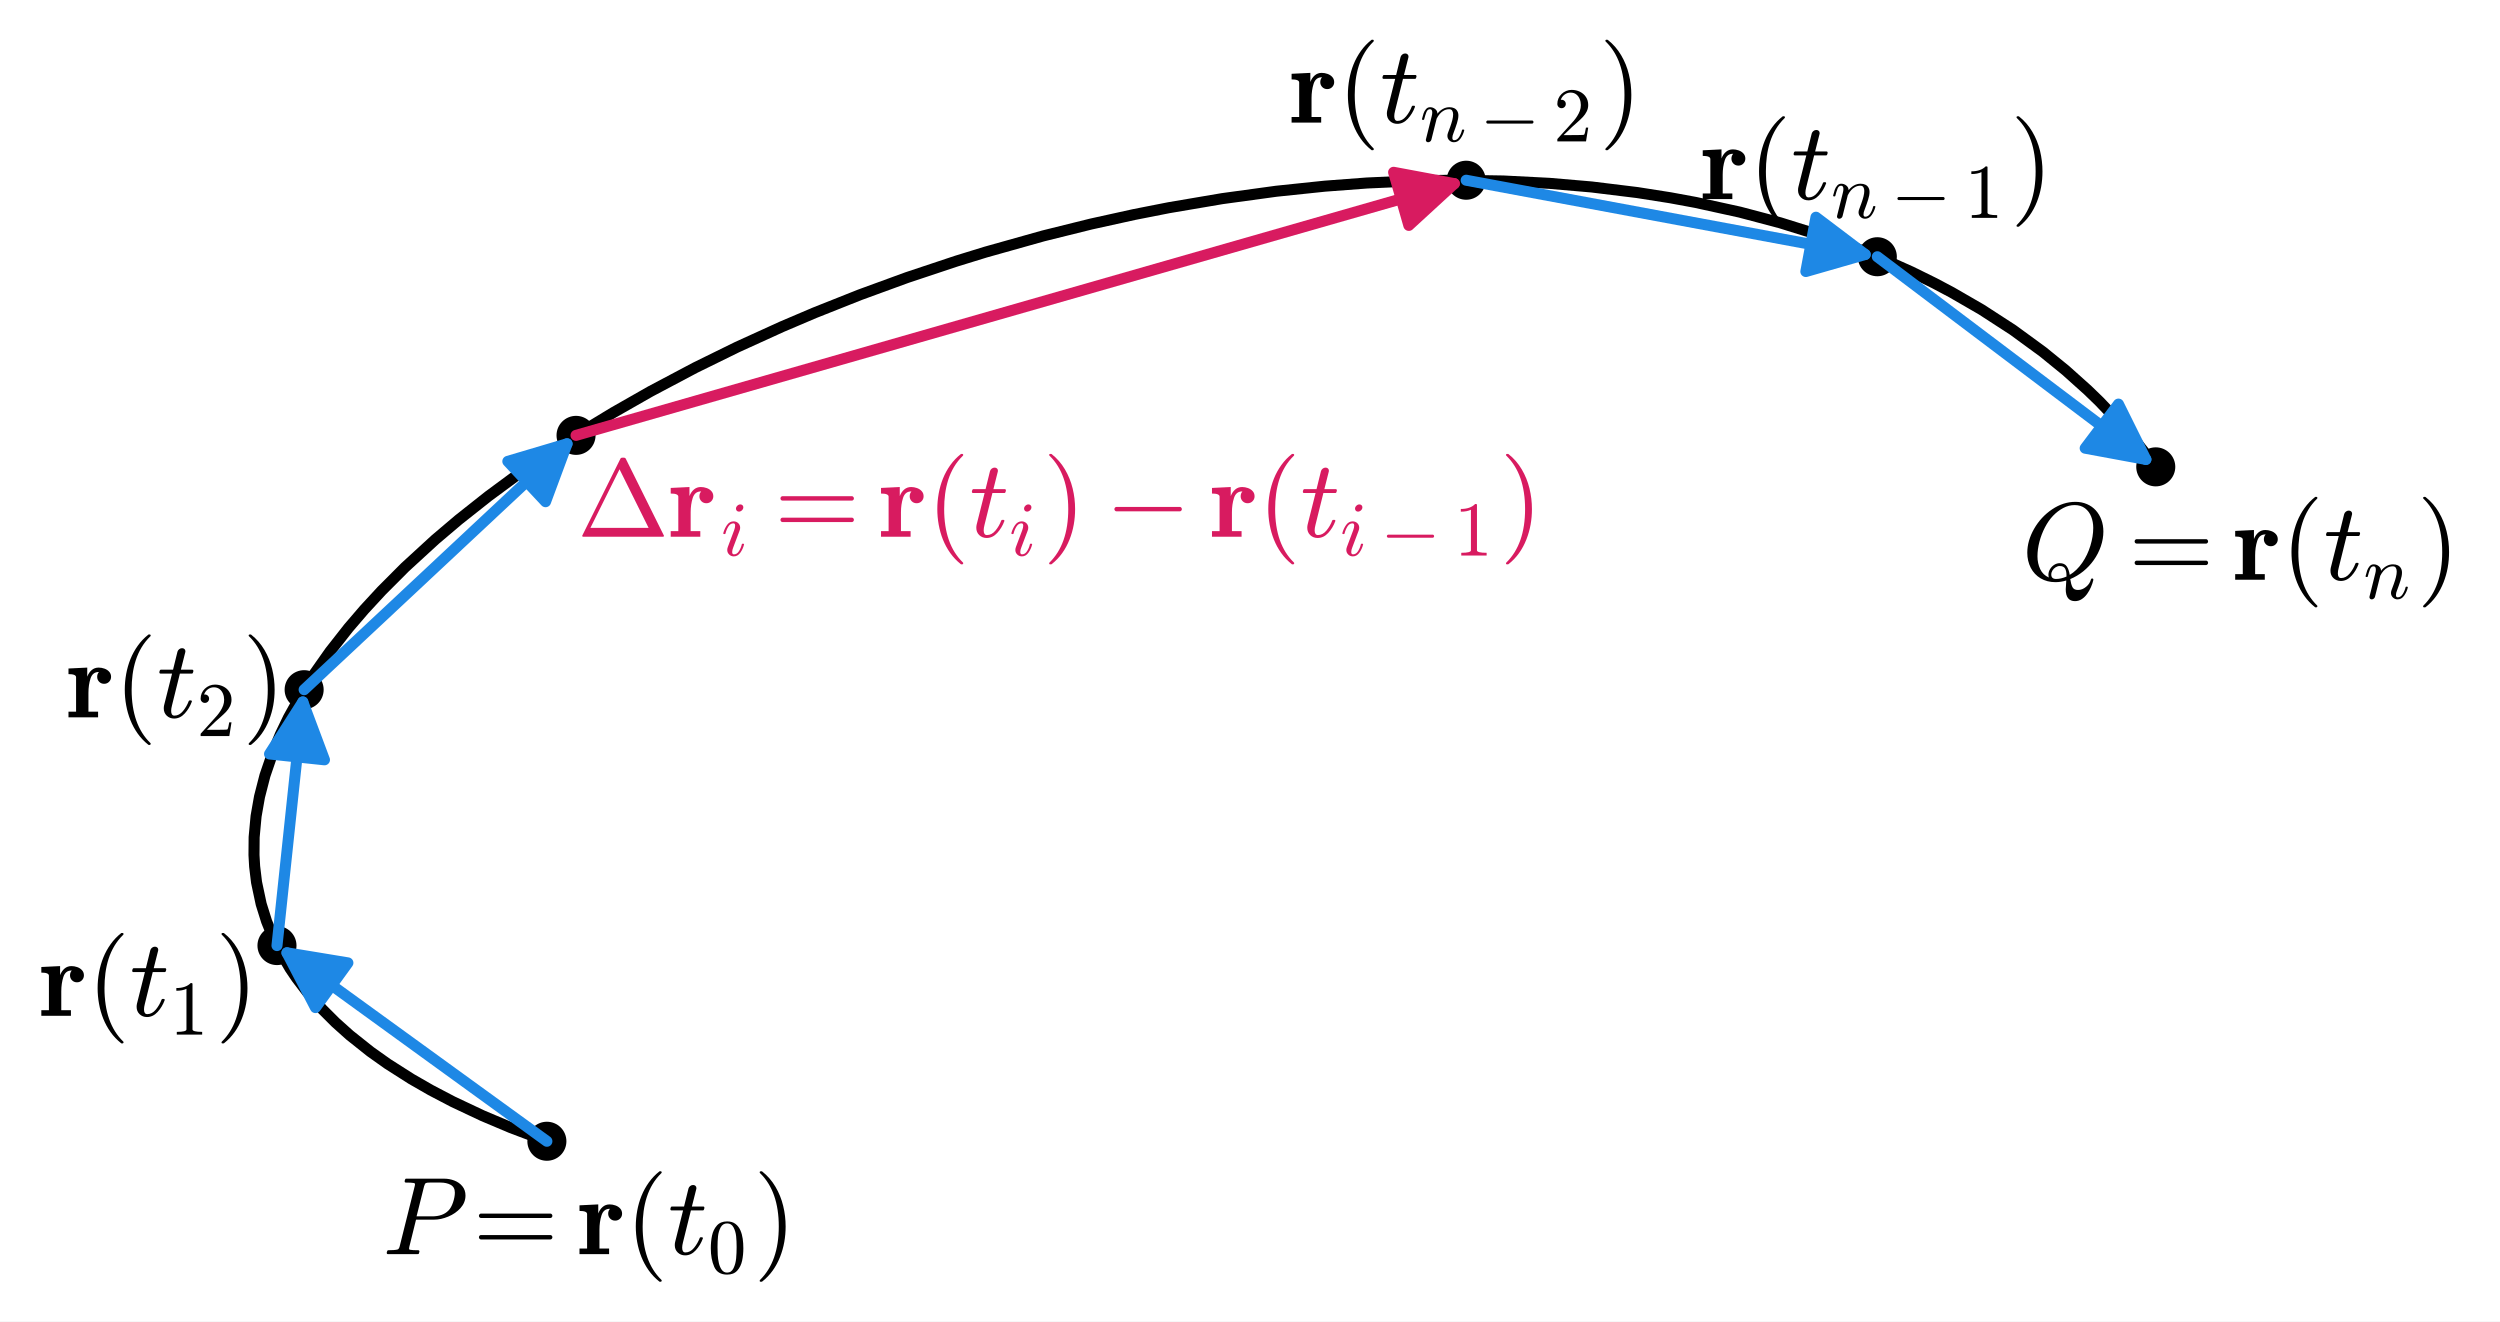
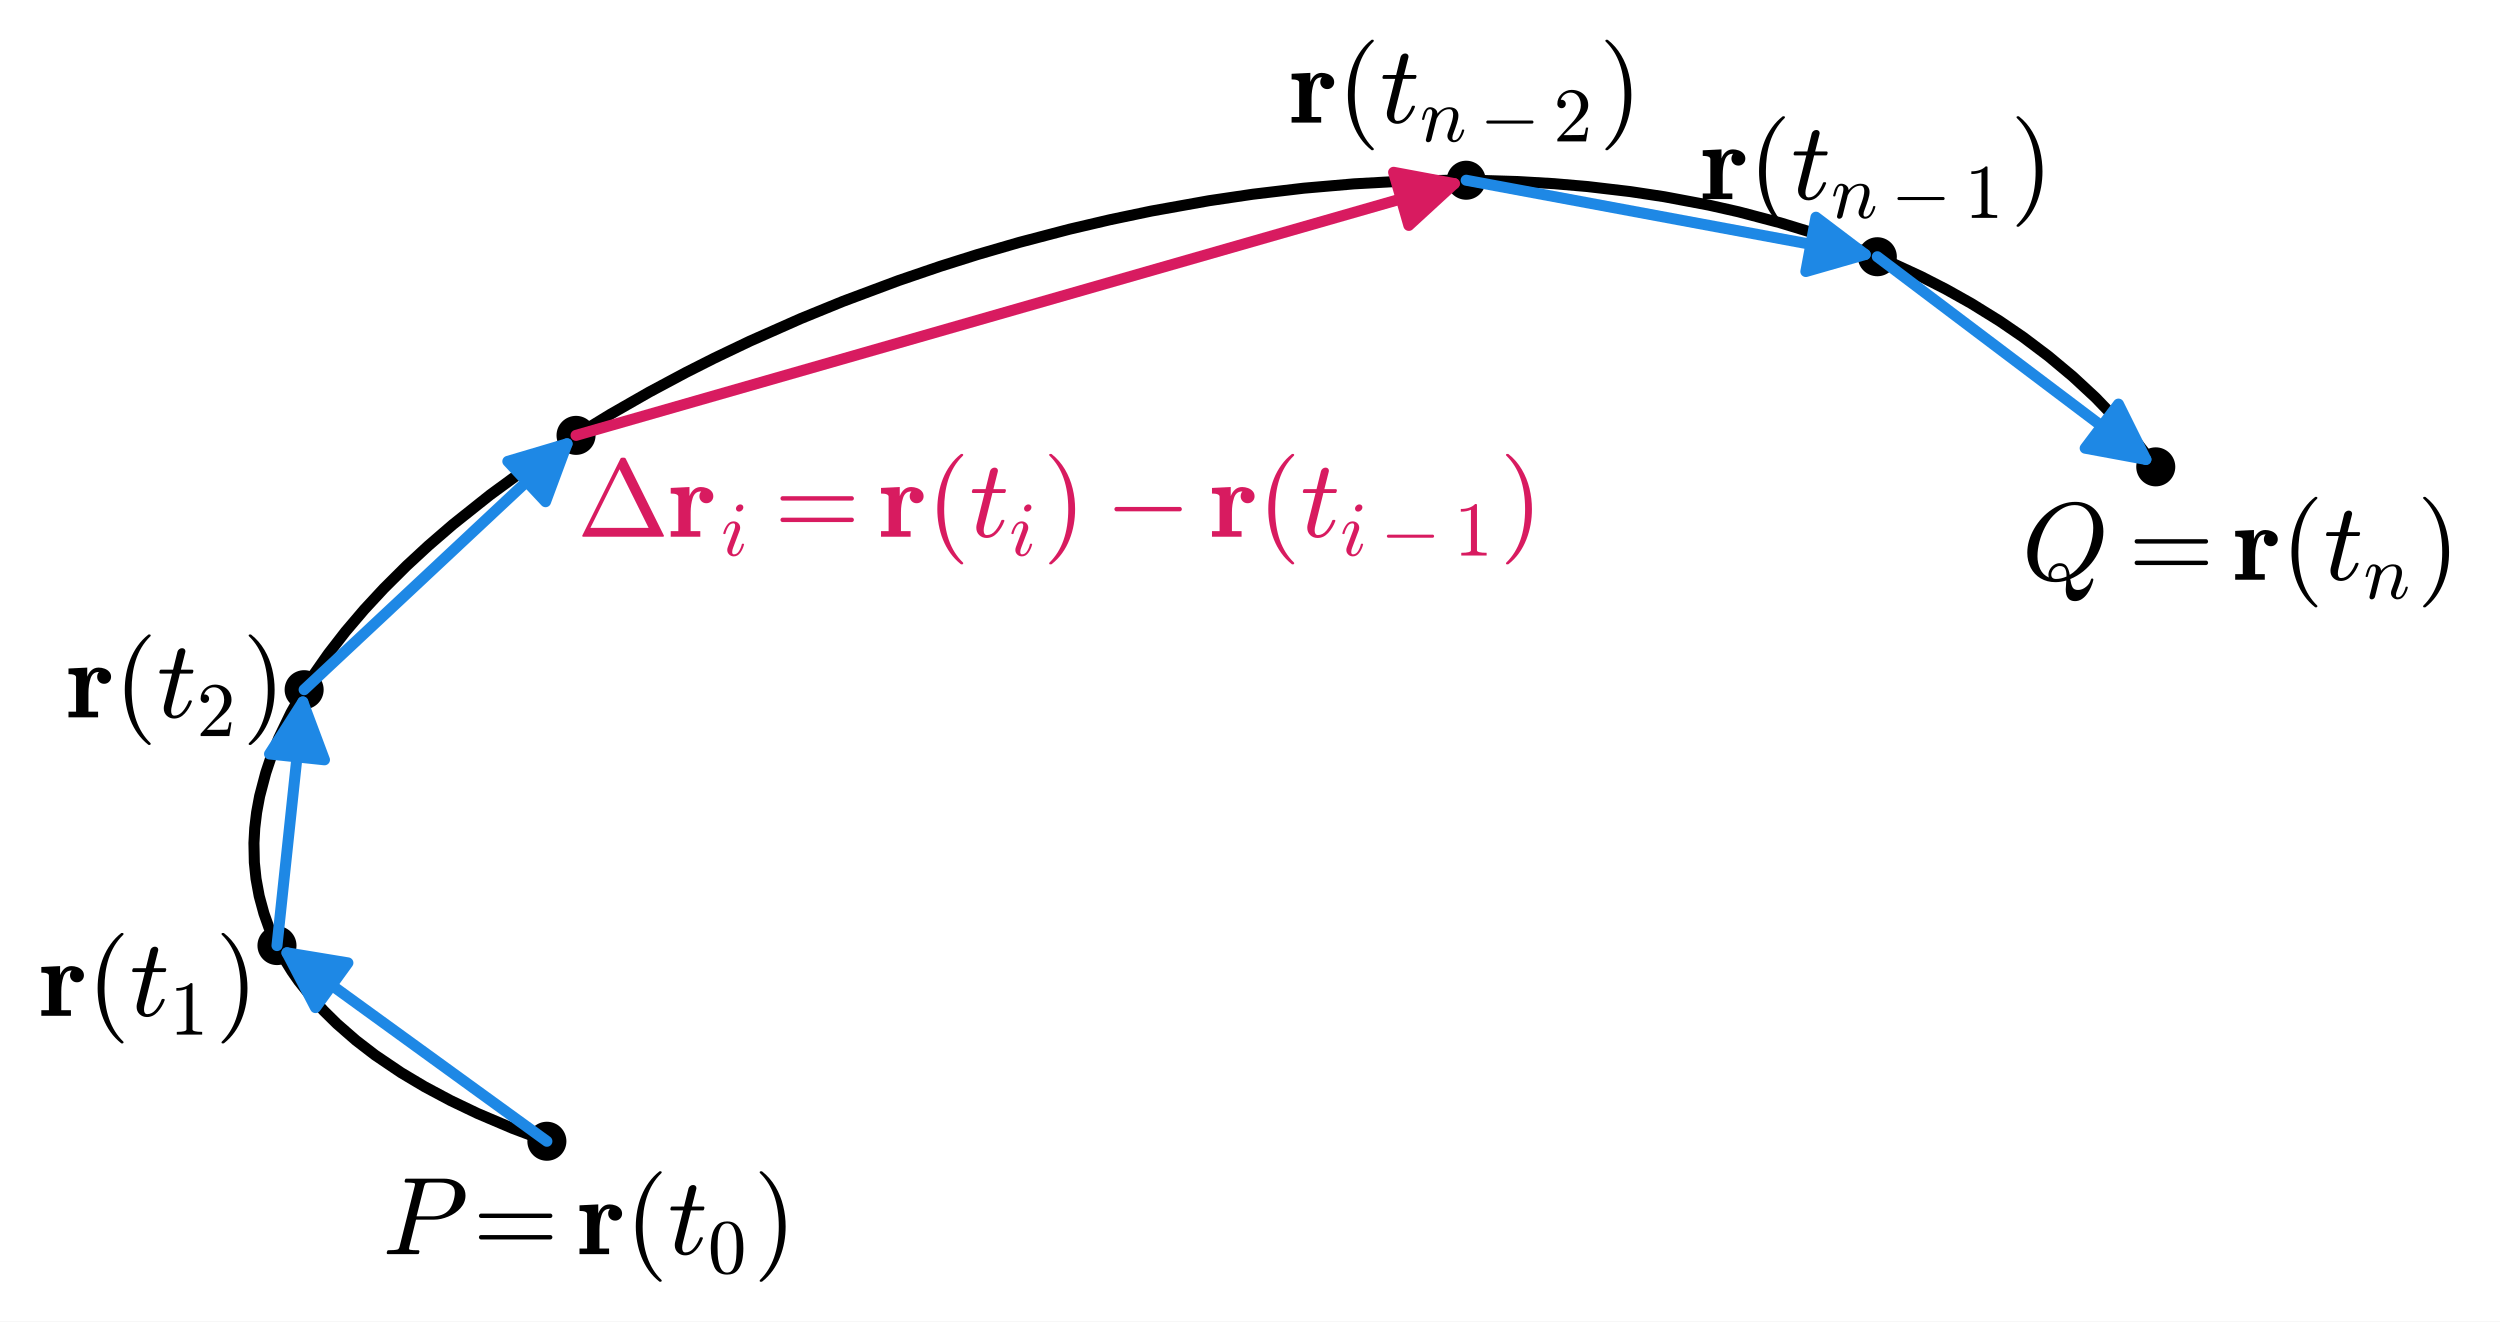
<svg xmlns="http://www.w3.org/2000/svg" xmlns:xlink="http://www.w3.org/1999/xlink" width="452.721pt" height="239.307pt" viewBox="0 0 452.721 239.307" version="1.1">
  <defs>
    <style type="text/css">*{stroke-linejoin: round; stroke-linecap: butt}</style>
  </defs>
  <g id="figure_1">
    <g id="patch_1">
      <path d="M 0 239.307  L 452.721 239.307  L 452.721 0  L 0 0  z " style="fill: #ffffff" />
    </g>
    <g id="axes_1">
      <g id="patch_2">
        <path d="M 19.424 226.205  L 413.397 226.205  L 413.397 13.102  L 19.424 13.102  z " style="fill: #ffffff" />
      </g>
      <g id="PathCollection_1">
-         <path d="M 99.035 210.204  C 99.972 210.204 100.872 209.832 101.535 209.169  C 102.198 208.506 102.57 207.606 102.57 206.669  C 102.57 205.731 102.198 204.832 101.535 204.169  C 100.872 203.506 99.972 203.133 99.035 203.133  C 98.097 203.133 97.198 203.506 96.535 204.169  C 95.872 204.832 95.499 205.731 95.499 206.669  C 95.499 207.606 95.872 208.506 96.535 209.169  C 97.198 209.832 98.097 210.204 99.035 210.204  z " clip-path="url(#pbe264dbe7c)" />
+         <path d="M 99.035 210.204  C 99.972 210.204 100.872 209.832 101.535 209.169  C 102.198 208.506 102.57 207.606 102.57 206.669  C 102.57 205.731 102.198 204.832 101.535 204.169  C 100.872 203.506 99.972 203.133 99.035 203.133  C 98.097 203.133 97.198 203.506 96.535 204.169  C 95.872 204.832 95.499 205.731 95.499 206.669  C 95.499 207.606 95.872 208.506 96.535 209.169  C 97.198 209.832 98.097 210.204 99.035 210.204  z " clip-path="url(#p22ecda1f57)" />
      </g>
      <g id="PathCollection_2">
-         <path d="M 50.158 174.767  C 51.095 174.767 51.995 174.395 52.658 173.732  C 53.321 173.069 53.693 172.169 53.693 171.232  C 53.693 170.294 53.321 169.395 52.658 168.732  C 51.995 168.069 51.095 167.696 50.158 167.696  C 49.22 167.696 48.321 168.069 47.658 168.732  C 46.995 169.395 46.622 170.294 46.622 171.232  C 46.622 172.169 46.995 173.069 47.658 173.732  C 48.321 174.395 49.22 174.767 50.158 174.767  z " clip-path="url(#pbe264dbe7c)" />
+         <path d="M 50.158 174.767  C 51.095 174.767 51.995 174.395 52.658 173.732  C 53.321 173.069 53.693 172.169 53.693 171.232  C 53.693 170.294 53.321 169.395 52.658 168.732  C 51.995 168.069 51.095 167.696 50.158 167.696  C 49.22 167.696 48.321 168.069 47.658 168.732  C 46.995 169.395 46.622 170.294 46.622 171.232  C 46.622 172.169 46.995 173.069 47.658 173.732  C 48.321 174.395 49.22 174.767 50.158 174.767  z " clip-path="url(#p22ecda1f57)" />
      </g>
      <g id="PathCollection_3">
-         <path d="M 55.075 128.431  C 56.013 128.431 56.912 128.059 57.575 127.396  C 58.238 126.733 58.611 125.833 58.611 124.896  C 58.611 123.958 58.238 123.059 57.575 122.396  C 56.912 121.733 56.013 121.36 55.075 121.36  C 54.138 121.36 53.238 121.733 52.575 122.396  C 51.912 123.059 51.54 123.958 51.54 124.896  C 51.54 125.833 51.912 126.733 52.575 127.396  C 53.238 128.059 54.138 128.431 55.075 128.431  z " clip-path="url(#pbe264dbe7c)" />
+         <path d="M 55.075 128.431  C 56.013 128.431 56.912 128.059 57.575 127.396  C 58.238 126.733 58.611 125.833 58.611 124.896  C 58.611 123.958 58.238 123.059 57.575 122.396  C 56.912 121.733 56.013 121.36 55.075 121.36  C 54.138 121.36 53.238 121.733 52.575 122.396  C 51.912 123.059 51.54 123.958 51.54 124.896  C 51.54 125.833 51.912 126.733 52.575 127.396  C 53.238 128.059 54.138 128.431 55.075 128.431  z " clip-path="url(#p22ecda1f57)" />
      </g>
      <g id="PathCollection_4">
-         <path d="M 104.315 82.376  C 105.253 82.376 106.152 82.004 106.815 81.341  C 107.478 80.678 107.851 79.778 107.851 78.841  C 107.851 77.903 107.478 77.004 106.815 76.341  C 106.152 75.678 105.253 75.305 104.315 75.305  C 103.378 75.305 102.478 75.678 101.815 76.341  C 101.152 77.004 100.78 77.903 100.78 78.841  C 100.78 79.778 101.152 80.678 101.815 81.341  C 102.478 82.004 103.378 82.376 104.315 82.376  z " clip-path="url(#pbe264dbe7c)" />
+         <path d="M 104.315 82.376  C 105.253 82.376 106.152 82.004 106.815 81.341  C 107.478 80.678 107.851 79.778 107.851 78.841  C 107.851 77.903 107.478 77.004 106.815 76.341  C 106.152 75.678 105.253 75.305 104.315 75.305  C 103.378 75.305 102.478 75.678 101.815 76.341  C 101.152 77.004 100.78 77.903 100.78 78.841  C 100.78 79.778 101.152 80.678 101.815 81.341  C 102.478 82.004 103.378 82.376 104.315 82.376  z " clip-path="url(#p22ecda1f57)" />
      </g>
      <g id="PathCollection_5">
-         <path d="M 265.507 36.174  C 266.445 36.174 267.344 35.802 268.007 35.139  C 268.67 34.476 269.043 33.576 269.043 32.639  C 269.043 31.701 268.67 30.802 268.007 30.139  C 267.344 29.476 266.445 29.103 265.507 29.103  C 264.57 29.103 263.67 29.476 263.007 30.139  C 262.344 30.802 261.972 31.701 261.972 32.639  C 261.972 33.576 262.344 34.476 263.007 35.139  C 263.67 35.802 264.57 36.174 265.507 36.174  z " clip-path="url(#pbe264dbe7c)" />
+         <path d="M 265.507 36.174  C 266.445 36.174 267.344 35.802 268.007 35.139  C 268.67 34.476 269.043 33.576 269.043 32.639  C 269.043 31.701 268.67 30.802 268.007 30.139  C 267.344 29.476 266.445 29.103 265.507 29.103  C 264.57 29.103 263.67 29.476 263.007 30.139  C 262.344 30.802 261.972 31.701 261.972 32.639  C 261.972 33.576 262.344 34.476 263.007 35.139  C 263.67 35.802 264.57 36.174 265.507 36.174  z " clip-path="url(#p22ecda1f57)" />
      </g>
      <g id="PathCollection_6">
-         <path d="M 339.963 50.028  C 340.9 50.028 341.8 49.655 342.463 48.992  C 343.126 48.329 343.498 47.43 343.498 46.492  C 343.498 45.555 343.126 44.655 342.463 43.992  C 341.8 43.329 340.9 42.957 339.963 42.957  C 339.025 42.957 338.126 43.329 337.463 43.992  C 336.8 44.655 336.427 45.555 336.427 46.492  C 336.427 47.43 336.8 48.329 337.463 48.992  C 338.126 49.655 339.025 50.028 339.963 50.028  z " clip-path="url(#pbe264dbe7c)" />
+         <path d="M 339.963 50.028  C 340.9 50.028 341.8 49.655 342.463 48.992  C 343.126 48.329 343.498 47.43 343.498 46.492  C 343.498 45.555 343.126 44.655 342.463 43.992  C 341.8 43.329 340.9 42.957 339.963 42.957  C 339.025 42.957 338.126 43.329 337.463 43.992  C 336.8 44.655 336.427 45.555 336.427 46.492  C 336.427 47.43 336.8 48.329 337.463 48.992  C 338.126 49.655 339.025 50.028 339.963 50.028  z " clip-path="url(#p22ecda1f57)" />
      </g>
      <g id="PathCollection_7">
-         <path d="M 390.382 88.078  C 391.32 88.078 392.219 87.705 392.882 87.042  C 393.545 86.379 393.918 85.48 393.918 84.542  C 393.918 83.605 393.545 82.705 392.882 82.042  C 392.219 81.379 391.32 81.007 390.382 81.007  C 389.445 81.007 388.545 81.379 387.882 82.042  C 387.219 82.705 386.847 83.605 386.847 84.542  C 386.847 85.48 387.219 86.379 387.882 87.042  C 388.545 87.705 389.445 88.078 390.382 88.078  z " clip-path="url(#pbe264dbe7c)" />
+         <path d="M 390.382 88.078  C 391.32 88.078 392.219 87.705 392.882 87.042  C 393.545 86.379 393.918 85.48 393.918 84.542  C 393.918 83.605 393.545 82.705 392.882 82.042  C 392.219 81.379 391.32 81.007 390.382 81.007  C 389.445 81.007 388.545 81.379 387.882 82.042  C 387.219 82.705 386.847 83.605 386.847 84.542  C 386.847 85.48 387.219 86.379 387.882 87.042  C 388.545 87.705 389.445 88.078 390.382 88.078  z " clip-path="url(#p22ecda1f57)" />
      </g>
      <g id="matplotlib.axis_1" />
      <g id="matplotlib.axis_2" />
      <g id="line2d_1">
-         <path d="M 390.382 84.542  L 386.764 79.903  L 384.012 76.722  L 380.186 72.704  L 378.063 70.648  L 374.069 67.069  L 369.95 63.719  L 364.519 59.752  L 358.816 56.056  L 353.432 52.945  L 350.27 51.27  L 346.131 49.232  L 340.745 46.821  L 334.806 44.451  L 329.88 42.693  L 322.382 40.349  L 315.051 38.41  L 307.06 36.658  L 302.462 35.81  L 296.516 34.874  L 288.207 33.856  L 280.573 33.201  L 272.226 32.774  L 263.406 32.633  L 256.439 32.739  L 247.566 33.138  L 239.92 33.713  L 231.129 34.631  L 221.319 35.973  L 211.678 37.611  L 205.396 38.847  L 197.598 40.566  L 188.921 42.72  L 178.471 45.656  L 173.191 47.284  L 164.264 50.26  L 155.702 53.389  L 147.511 56.646  L 141.613 59.157  L 133.485 62.859  L 125.912 66.579  L 117.822 70.865  L 111.049 74.726  L 105.841 77.883  L 99.489 81.978  L 93.632 86.023  L 88.439 89.858  L 83.053 94.12  L 78.829 97.701  L 73.359 102.717  L 69.102 106.984  L 65.957 110.391  L 63.127 113.69  L 59.759 117.982  L 56.881 122.066  L 54.697 125.521  L 52.225 129.975  L 50.76 133.021  L 49.47 136.096  L 47.981 140.433  L 46.995 144.271  L 46.374 147.798  L 46.022 151.602  L 45.994 154.826  L 46.112 156.902  L 46.457 159.771  L 47.295 163.714  L 48.275 166.843  L 49.459 169.762  L 50.481 171.865  L 52.526 175.378  L 53.701 177.111  L 55.574 179.579  L 58.391 182.793  L 60.766 185.164  L 63.324 187.456  L 67.072 190.439  L 70.192 192.655  L 74.48 195.386  L 78.004 197.408  L 82.009 199.507  L 87.405 202.051  L 92.52 204.211  L 99.035 206.669  L 99.035 206.669  " clip-path="url(#pbe264dbe7c)" style="fill: none; stroke: #000000; stroke-width: 2; stroke-linecap: square" />
+         <path d="M 390.382 84.542  L 387.106 80.318  L 384.096 76.815  L 379.498 72.025  L 375.373 68.199  L 370.962 64.513  L 366.387 61.064  L 362.097 58.129  L 356.946 54.937  L 352.444 52.41  L 347.874 50.07  L 342.124 47.414  L 339.559 46.325  L 332.582 43.635  L 327.695 41.97  L 322.367 40.344  L 314.84 38.359  L 309.426 37.139  L 301.386 35.627  L 295.219 34.694  L 287.496 33.784  L 281.425 33.261  L 274.892 32.878  L 268.153 32.67  L 262.677 32.636  L 253.2 32.85  L 245.208 33.293  L 236.093 34.08  L 226.877 35.172  L 218.941 36.347  L 208.478 38.224  L 201.031 39.784  L 193.693 41.504  L 184.592 43.891  L 177.003 46.099  L 170.272 48.225  L 162.719 50.805  L 152.695 54.554  L 145.009 57.693  L 135.843 61.755  L 129.361 64.851  L 124.244 67.435  L 117.601 70.986  L 110.553 75.019  L 104.467 78.745  L 100.092 81.577  L 94.745 85.233  L 88.747 89.623  L 82.012 94.982  L 77.564 98.821  L 73.646 102.442  L 69.513 106.555  L 65.957 110.391  L 62.563 114.379  L 59.456 118.391  L 56.848 122.115  L 54.483 125.881  L 52.674 129.112  L 50.463 133.69  L 48.971 137.428  L 48.129 139.945  L 47.018 144.167  L 46.471 147.123  L 46.133 149.955  L 45.985 152.665  L 46.059 156.191  L 46.362 159.132  L 46.936 162.26  L 47.8 165.439  L 48.706 167.984  L 49.861 170.625  L 51.263 173.298  L 52.837 175.852  L 54.092 177.654  L 56.667 180.887  L 58.627 183.041  L 61.033 185.414  L 64.452 188.397  L 67.915 191.06  L 72.628 194.246  L 76.897 196.792  L 81.571 199.286  L 86.47 201.63  L 92.811 204.327  L 99.035 206.669  L 99.035 206.669  " clip-path="url(#p22ecda1f57)" style="fill: none; stroke: #000000; stroke-width: 2; stroke-linecap: square" />
      </g>
      <g id="patch_3">
-         <path d="M 99.035 206.669  Q 74.596 188.95 51.968 172.544  " clip-path="url(#pbe264dbe7c)" style="fill: none; stroke: #1e88e5; stroke-width: 2; stroke-linecap: round" />
-         <path d="M 57.129 182.462  L 51.968 172.544  L 62.999 174.366  L 57.129 182.462  z " clip-path="url(#pbe264dbe7c)" style="fill: #1e88e5; stroke: #1e88e5; stroke-width: 2; stroke-linecap: round" />
+         <path d="M 99.035 206.669  Q 74.596 188.95 51.968 172.544  " clip-path="url(#p22ecda1f57)" style="fill: none; stroke: #1e88e5; stroke-width: 2; stroke-linecap: round" />
+         <path d="M 57.129 182.462  L 51.968 172.544  L 62.999 174.366  z " clip-path="url(#p22ecda1f57)" style="fill: #1e88e5; stroke: #1e88e5; stroke-width: 2; stroke-linecap: round" />
      </g>
      <g id="patch_4">
-         <path d="M 50.158 171.232  Q 52.617 148.064 54.839 127.119  " clip-path="url(#pbe264dbe7c)" style="fill: none; stroke: #1e88e5; stroke-width: 2; stroke-linecap: round" />
-         <path d="M 48.812 136.536  L 54.839 127.119  L 58.756 137.591  L 48.812 136.536  z " clip-path="url(#pbe264dbe7c)" style="fill: #1e88e5; stroke: #1e88e5; stroke-width: 2; stroke-linecap: round" />
+         <path d="M 50.158 171.232  Q 52.617 148.064 54.839 127.119  " clip-path="url(#p22ecda1f57)" style="fill: none; stroke: #1e88e5; stroke-width: 2; stroke-linecap: round" />
+         <path d="M 48.812 136.536  L 54.839 127.119  L 58.756 137.591  z " clip-path="url(#p22ecda1f57)" style="fill: #1e88e5; stroke: #1e88e5; stroke-width: 2; stroke-linecap: round" />
      </g>
      <g id="patch_5">
-         <path d="M 55.075 124.896  Q 79.695 101.868 102.682 80.368  " clip-path="url(#pbe264dbe7c)" style="fill: none; stroke: #1e88e5; stroke-width: 2; stroke-linecap: round" />
-         <path d="M 91.963 83.547  L 102.682 80.368  L 98.794 90.851  L 91.963 83.547  z " clip-path="url(#pbe264dbe7c)" style="fill: #1e88e5; stroke: #1e88e5; stroke-width: 2; stroke-linecap: round" />
+         <path d="M 55.075 124.896  Q 79.695 101.868 102.682 80.368  " clip-path="url(#p22ecda1f57)" style="fill: none; stroke: #1e88e5; stroke-width: 2; stroke-linecap: round" />
+         <path d="M 91.963 83.547  L 102.682 80.368  L 98.794 90.851  z " clip-path="url(#p22ecda1f57)" style="fill: #1e88e5; stroke: #1e88e5; stroke-width: 2; stroke-linecap: round" />
      </g>
      <g id="patch_6">
-         <path d="M 104.315 78.841  Q 184.911 55.74 263.358 33.255  " clip-path="url(#pbe264dbe7c)" style="fill: none; stroke: #d81b60; stroke-width: 2; stroke-linecap: round" />
-         <path d="M 252.367 31.203  L 263.358 33.255  L 255.123 40.816  L 252.367 31.203  z " clip-path="url(#pbe264dbe7c)" style="fill: #d81b60; stroke: #d81b60; stroke-width: 2; stroke-linecap: round" />
+         <path d="M 104.315 78.841  Q 184.911 55.74 263.358 33.255  " clip-path="url(#p22ecda1f57)" style="fill: none; stroke: #d81b60; stroke-width: 2; stroke-linecap: round" />
+         <path d="M 252.367 31.203  L 263.358 33.255  L 255.123 40.816  z " clip-path="url(#p22ecda1f57)" style="fill: #d81b60; stroke: #d81b60; stroke-width: 2; stroke-linecap: round" />
      </g>
      <g id="patch_7">
-         <path d="M 265.507 32.639  Q 302.735 39.565 337.764 46.083  " clip-path="url(#pbe264dbe7c)" style="fill: none; stroke: #1e88e5; stroke-width: 2; stroke-linecap: round" />
-         <path d="M 328.848 39.338  L 337.764 46.083  L 327.019 49.17  L 328.848 39.338  z " clip-path="url(#pbe264dbe7c)" style="fill: #1e88e5; stroke: #1e88e5; stroke-width: 2; stroke-linecap: round" />
+         <path d="M 265.507 32.639  Q 302.735 39.565 337.764 46.083  " clip-path="url(#p22ecda1f57)" style="fill: none; stroke: #1e88e5; stroke-width: 2; stroke-linecap: round" />
+         <path d="M 328.848 39.338  L 337.764 46.083  L 327.019 49.17  z " clip-path="url(#p22ecda1f57)" style="fill: #1e88e5; stroke: #1e88e5; stroke-width: 2; stroke-linecap: round" />
      </g>
      <g id="patch_8">
-         <path d="M 339.963 46.492  Q 365.173 65.517 388.598 83.195  " clip-path="url(#pbe264dbe7c)" style="fill: none; stroke: #1e88e5; stroke-width: 2; stroke-linecap: round" />
-         <path d="M 383.627 73.18  L 388.598 83.195  L 377.604 81.163  L 383.627 73.18  z " clip-path="url(#pbe264dbe7c)" style="fill: #1e88e5; stroke: #1e88e5; stroke-width: 2; stroke-linecap: round" />
+         <path d="M 339.963 46.492  Q 365.173 65.517 388.598 83.195  " clip-path="url(#p22ecda1f57)" style="fill: none; stroke: #1e88e5; stroke-width: 2; stroke-linecap: round" />
+         <path d="M 383.627 73.18  L 388.598 83.195  L 377.604 81.163  z " clip-path="url(#p22ecda1f57)" style="fill: #1e88e5; stroke: #1e88e5; stroke-width: 2; stroke-linecap: round" />
      </g>
      <g id="text_1">
        <g transform="translate(69.25378 227.1071) scale(0.2 -0.2)">
          <defs>
            <path id="Cmmi10-50" d="M 313 0  Q 250 0 250 84  Q 253 100 262 139  Q 272 178 289 201  Q 306 225 331 225  Q 722 225 878 269  Q 959 297 997 441  L 1875 3956  Q 1888 4019 1888 4044  Q 1888 4113 1813 4122  Q 1691 4147 1350 4147  Q 1288 4147 1288 4231  Q 1291 4247 1300 4286  Q 1309 4325 1326 4348  Q 1344 4372 1369 4372  L 3578 4372  Q 3881 4372 4165 4264  Q 4450 4156 4631 3934  Q 4813 3713 4813 3397  Q 4813 2991 4527 2672  Q 4241 2353 3814 2175  Q 3388 1997 2988 1997  L 1947 1997  L 1556 416  Q 1544 353 1544 325  Q 1544 300 1551 283  Q 1559 266 1573 261  Q 1588 256 1619 250  Q 1741 225 2081 225  Q 2144 225 2144 141  Q 2122 50 2109 25  Q 2097 0 2034 0  L 313 0  z M 1978 2188  L 2875 2188  Q 3497 2188 3822 2522  Q 3988 2688 4092 3000  Q 4197 3313 4197 3566  Q 4197 3881 3956 4014  Q 3716 4147 3359 4147  L 2747 4147  Q 2572 4147 2515 4117  Q 2459 4088 2413 3928  L 1978 2188  z " transform="scale(0.015625)" />
            <path id="Cmr10-3d" d="M 481 850  Q 428 850 393 890  Q 359 931 359 978  Q 359 1031 393 1068  Q 428 1106 481 1106  L 4500 1106  Q 4547 1106 4581 1068  Q 4616 1031 4616 978  Q 4616 931 4581 890  Q 4547 850 4500 850  L 481 850  z M 481 2094  Q 428 2094 393 2131  Q 359 2169 359 2222  Q 359 2269 393 2309  Q 428 2350 481 2350  L 4500 2350  Q 4547 2350 4581 2309  Q 4616 2269 4616 2222  Q 4616 2169 4581 2131  Q 4547 2094 4500 2094  L 481 2094  z " transform="scale(0.015625)" />
            <path id="Cmb10-72" d="M 91 0  L 91 325  L 531 325  L 531 2322  Q 531 2503 91 2503  L 91 2828  L 1178 2881  L 1178 2356  Q 1269 2594 1436 2737  Q 1603 2881 1838 2881  Q 2006 2881 2173 2822  Q 2341 2763 2450 2641  Q 2559 2519 2559 2344  Q 2559 2178 2443 2059  Q 2328 1941 2156 1941  Q 1984 1941 1868 2059  Q 1753 2178 1753 2344  Q 1753 2513 1856 2625  L 1838 2625  Q 1488 2625 1367 2248  Q 1247 1872 1247 1416  L 1247 325  L 1806 325  L 1806 0  L 91 0  z " transform="scale(0.015625)" />
            <path id="Cmr10-28" d="M 1984 -1588  Q 1628 -1306 1370 -942  Q 1113 -578 948 -165  Q 784 247 703 697  Q 622 1147 622 1600  Q 622 2059 703 2509  Q 784 2959 951 3375  Q 1119 3791 1378 4153  Q 1638 4516 1984 4788  Q 1984 4800 2016 4800  L 2075 4800  Q 2094 4800 2109 4783  Q 2125 4766 2125 4744  Q 2125 4716 2113 4703  Q 1800 4397 1592 4047  Q 1384 3697 1257 3301  Q 1131 2906 1075 2482  Q 1019 2059 1019 1600  Q 1019 -434 2106 -1491  Q 2125 -1509 2125 -1544  Q 2125 -1559 2108 -1579  Q 2091 -1600 2075 -1600  L 2016 -1600  Q 1984 -1600 1984 -1588  z " transform="scale(0.015625)" />
            <path id="Cmmi10-74" d="M 397 519  Q 397 613 416 697  L 878 2534  L 206 2534  Q 141 2534 141 2619  Q 166 2759 225 2759  L 934 2759  L 1191 3803  Q 1216 3888 1291 3947  Q 1366 4006 1459 4006  Q 1541 4006 1595 3957  Q 1650 3909 1650 3828  Q 1650 3809 1648 3798  Q 1647 3788 1644 3775  L 1388 2759  L 2047 2759  Q 2113 2759 2113 2675  Q 2109 2659 2100 2621  Q 2091 2584 2075 2559  Q 2059 2534 2028 2534  L 1331 2534  L 872 684  Q 825 503 825 372  Q 825 97 1013 97  Q 1294 97 1511 361  Q 1728 625 1844 941  Q 1869 978 1894 978  L 1972 978  Q 1997 978 2012 961  Q 2028 944 2028 922  Q 2028 909 2022 903  Q 1881 516 1612 222  Q 1344 -72 997 -72  Q 744 -72 570 93  Q 397 259 397 519  z " transform="scale(0.015625)" />
            <path id="Cmr10-30" d="M 1600 -141  Q 816 -141 533 504  Q 250 1150 250 2041  Q 250 2597 351 3087  Q 453 3578 754 3920  Q 1056 4263 1600 4263  Q 2022 4263 2290 4056  Q 2559 3850 2700 3523  Q 2841 3197 2892 2823  Q 2944 2450 2944 2041  Q 2944 1491 2842 1011  Q 2741 531 2444 195  Q 2147 -141 1600 -141  z M 1600 25  Q 1956 25 2131 390  Q 2306 756 2347 1200  Q 2388 1644 2388 2144  Q 2388 2625 2347 3031  Q 2306 3438 2132 3767  Q 1959 4097 1600 4097  Q 1238 4097 1063 3765  Q 888 3434 847 3029  Q 806 2625 806 2144  Q 806 1788 823 1472  Q 841 1156 916 820  Q 991 484 1158 254  Q 1325 25 1600 25  z " transform="scale(0.015625)" />
            <path id="Cmr10-29" d="M 416 -1600  Q 359 -1600 359 -1544  Q 359 -1516 372 -1503  Q 1466 -434 1466 1600  Q 1466 3634 384 4691  Q 359 4706 359 4744  Q 359 4766 376 4783  Q 394 4800 416 4800  L 475 4800  Q 494 4800 506 4788  Q 966 4425 1272 3906  Q 1578 3388 1720 2800  Q 1863 2213 1863 1600  Q 1863 1147 1786 708  Q 1709 269 1542 -157  Q 1375 -584 1119 -945  Q 863 -1306 506 -1588  Q 494 -1600 475 -1600  L 416 -1600  z " transform="scale(0.015625)" />
          </defs>
          <use xlink:href="#Cmmi10-50" />
          <use xlink:href="#Cmr10-3d" transform="translate(81.76758 0)" />
          <use xlink:href="#Cmb10-72" transform="translate(177.0117 0)" />
          <use xlink:href="#Cmr10-28" transform="translate(219.6875 0)" />
          <use xlink:href="#Cmmi10-74" transform="translate(258.5059 0)" />
          <use xlink:href="#Cmr10-30" transform="translate(294.5898 -17.00625) scale(0.7)" />
          <use xlink:href="#Cmr10-29" transform="translate(335.9672 0)" />
        </g>
      </g>
      <g id="text_2">
        <g transform="translate(7.2 183.9508) scale(0.2 -0.2)">
          <defs>
            <path id="Cmr10-31" d="M 594 0  L 594 225  Q 1394 225 1394 428  L 1394 3788  Q 1063 3628 556 3628  L 556 3853  Q 1341 3853 1741 4263  L 1831 4263  Q 1853 4263 1873 4245  Q 1894 4228 1894 4206  L 1894 428  Q 1894 225 2694 225  L 2694 0  L 594 0  z " transform="scale(0.015625)" />
          </defs>
          <use xlink:href="#Cmb10-72" />
          <use xlink:href="#Cmr10-28" transform="translate(42.67578 0)" />
          <use xlink:href="#Cmmi10-74" transform="translate(81.49414 0)" />
          <use xlink:href="#Cmr10-31" transform="translate(117.5781 -17.00625) scale(0.7)" />
          <use xlink:href="#Cmr10-29" transform="translate(158.9555 0)" />
        </g>
      </g>
      <g id="text_3">
        <g transform="translate(12.11762 129.8957) scale(0.2 -0.2)">
          <defs>
            <path id="Cmr10-32" d="M 319 0  L 319 172  Q 319 188 331 206  L 1325 1306  Q 1550 1550 1690 1715  Q 1831 1881 1968 2097  Q 2106 2313 2186 2536  Q 2266 2759 2266 3009  Q 2266 3272 2169 3511  Q 2072 3750 1880 3894  Q 1688 4038 1416 4038  Q 1138 4038 916 3870  Q 694 3703 603 3438  Q 628 3444 672 3444  Q 816 3444 917 3347  Q 1019 3250 1019 3097  Q 1019 2950 917 2848  Q 816 2747 672 2747  Q 522 2747 420 2851  Q 319 2956 319 3097  Q 319 3338 409 3548  Q 500 3759 670 3923  Q 841 4088 1055 4175  Q 1269 4263 1509 4263  Q 1875 4263 2190 4108  Q 2506 3953 2690 3670  Q 2875 3388 2875 3009  Q 2875 2731 2753 2481  Q 2631 2231 2440 2026  Q 2250 1822 1953 1562  Q 1656 1303 1563 1216  L 838 519  L 1453 519  Q 1906 519 2211 526  Q 2516 534 2534 550  Q 2609 631 2688 1141  L 2875 1141  L 2694 0  L 319 0  z " transform="scale(0.015625)" />
          </defs>
          <use xlink:href="#Cmb10-72" />
          <use xlink:href="#Cmr10-28" transform="translate(42.67578 0)" />
          <use xlink:href="#Cmmi10-74" transform="translate(81.49414 0)" />
          <use xlink:href="#Cmr10-32" transform="translate(117.5781 -17.00625) scale(0.7)" />
          <use xlink:href="#Cmr10-29" transform="translate(158.9555 0)" />
        </g>
      </g>
      <g id="text_4">
        <g transform="translate(233.6074 22.2) scale(0.2 -0.2)">
          <defs>
            <path id="Cmmi10-6e" d="M 494 109  Q 494 147 500 166  L 978 2075  Q 1025 2253 1025 2388  Q 1025 2663 838 2663  Q 638 2663 541 2423  Q 444 2184 353 1819  Q 353 1800 334 1789  Q 316 1778 300 1778  L 225 1778  Q 203 1778 187 1801  Q 172 1825 172 1844  Q 241 2122 305 2315  Q 369 2509 505 2668  Q 641 2828 844 2828  Q 1084 2828 1268 2676  Q 1453 2525 1453 2291  Q 1644 2541 1900 2684  Q 2156 2828 2444 2828  Q 2672 2828 2837 2750  Q 3003 2672 3095 2514  Q 3188 2356 3188 2138  Q 3188 1875 3070 1503  Q 2953 1131 2778 672  Q 2688 463 2688 288  Q 2688 97 2834 97  Q 3084 97 3251 365  Q 3419 634 3488 941  Q 3500 978 3541 978  L 3616 978  Q 3641 978 3658 962  Q 3675 947 3675 922  Q 3675 916 3669 903  Q 3581 541 3364 234  Q 3147 -72 2822 -72  Q 2597 -72 2437 83  Q 2278 238 2278 459  Q 2278 578 2328 709  Q 2409 919 2514 1209  Q 2619 1500 2686 1765  Q 2753 2031 2753 2234  Q 2753 2413 2679 2538  Q 2606 2663 2431 2663  Q 2197 2663 2000 2559  Q 1803 2456 1656 2286  Q 1509 2116 1388 1881  L 953 141  Q 931 53 854 -9  Q 778 -72 684 -72  Q 606 -72 550 -22  Q 494 28 494 109  z " transform="scale(0.015625)" />
            <path id="Cmsy10-a1" d="M 653 1472  Q 600 1472 565 1512  Q 531 1553 531 1600  Q 531 1647 565 1687  Q 600 1728 653 1728  L 4325 1728  Q 4375 1728 4408 1687  Q 4441 1647 4441 1600  Q 4441 1553 4408 1512  Q 4375 1472 4325 1472  L 653 1472  z " transform="scale(0.015625)" />
          </defs>
          <use xlink:href="#Cmb10-72" />
          <use xlink:href="#Cmr10-28" transform="translate(42.67578 0)" />
          <use xlink:href="#Cmmi10-74" transform="translate(81.49414 0)" />
          <use xlink:href="#Cmmi10-6e" transform="translate(117.5781 -17.00625) scale(0.7)" />
          <use xlink:href="#Cmsy10-a1" transform="translate(171.876 -17.00625) scale(0.7)" />
          <use xlink:href="#Cmr10-32" transform="translate(238.5469 -17.00625) scale(0.7)" />
          <use xlink:href="#Cmr10-29" transform="translate(279.9242 0)" />
        </g>
      </g>
      <g id="text_5">
        <g transform="translate(308.0628 36.05389) scale(0.2 -0.2)">
          <use xlink:href="#Cmb10-72" />
          <use xlink:href="#Cmr10-28" transform="translate(42.67578 0)" />
          <use xlink:href="#Cmmi10-74" transform="translate(81.49414 0)" />
          <use xlink:href="#Cmmi10-6e" transform="translate(117.5781 -17.00625) scale(0.7)" />
          <use xlink:href="#Cmsy10-a1" transform="translate(171.876 -17.00625) scale(0.7)" />
          <use xlink:href="#Cmr10-31" transform="translate(238.5469 -17.00625) scale(0.7)" />
          <use xlink:href="#Cmr10-29" transform="translate(279.9242 0)" />
        </g>
      </g>
      <g id="text_6">
        <g transform="translate(366.1209 104.9808) scale(0.2 -0.2)">
          <defs>
            <path id="Cmmi10-51" d="M 1947 -141  Q 1466 -141 1094 79  Q 722 300 520 692  Q 319 1084 319 1563  Q 319 2259 714 2950  Q 1109 3641 1756 4077  Q 2403 4513 3109 4513  Q 3475 4513 3778 4381  Q 4081 4250 4290 4017  Q 4500 3784 4614 3471  Q 4728 3159 4728 2791  Q 4728 2366 4581 1936  Q 4434 1506 4171 1136  Q 3909 766 3559 484  Q 3209 203 2809 38  Q 2850 -256 2934 -425  Q 3019 -594 3256 -594  Q 3506 -594 3726 -412  Q 3947 -231 4006 13  Q 4019 72 4078 72  Q 4147 72 4147 -13  Q 4100 -219 4008 -430  Q 3916 -641 3786 -823  Q 3656 -1006 3478 -1123  Q 3300 -1241 3084 -1241  Q 2547 -1241 2547 -550  Q 2547 -509 2562 -332  Q 2578 -156 2578 -44  Q 2269 -141 1947 -141  z M 1709 300  Q 1709 44 1991 44  Q 2275 44 2591 184  L 2591 244  Q 2591 503 2509 648  Q 2428 794 2194 794  Q 2078 794 1964 723  Q 1850 653 1779 539  Q 1709 425 1709 300  z M 1544 288  Q 1544 456 1637 612  Q 1731 769 1881 864  Q 2031 959 2203 959  Q 2481 959 2607 771  Q 2734 584 2778 281  Q 3188 525 3500 978  Q 3813 1431 3977 1973  Q 4141 2516 4141 3003  Q 4141 3356 4023 3656  Q 3906 3956 3664 4140  Q 3422 4325 3066 4325  Q 2722 4325 2403 4156  Q 2084 3988 1813 3706  Q 1550 3434 1342 3032  Q 1134 2631 1021 2193  Q 909 1756 909 1356  Q 909 947 1068 612  Q 1228 278 1569 128  Q 1544 194 1544 288  z " transform="scale(0.015625)" />
          </defs>
          <use xlink:href="#Cmmi10-51" />
          <use xlink:href="#Cmr10-3d" transform="translate(96.5625 0)" />
          <use xlink:href="#Cmb10-72" transform="translate(191.8066 0)" />
          <use xlink:href="#Cmr10-28" transform="translate(234.4824 0)" />
          <use xlink:href="#Cmmi10-74" transform="translate(273.3008 0)" />
          <use xlink:href="#Cmmi10-6e" transform="translate(309.3848 -17.00625) scale(0.7)" />
          <use xlink:href="#Cmr10-29" transform="translate(357.7689 0)" />
        </g>
      </g>
      <g id="text_7">
        <g style="fill: #d81b60" transform="translate(104.5135 97.19689) scale(0.2 -0.2)">
          <defs>
            <path id="Cmr10-a2" d="M 347 0  Q 294 0 294 50  Q 297 56 298 59  Q 300 63 300 72  L 2503 4513  Q 2531 4581 2619 4581  L 2706 4581  Q 2794 4581 2822 4513  L 5025 72  Q 5028 66 5029 61  Q 5031 56 5031 50  Q 5031 0 4978 0  L 347 0  z M 769 513  L 4141 513  L 2456 3909  L 769 513  z " transform="scale(0.015625)" />
            <path id="Cmmi10-69" d="M 500 459  Q 500 578 550 709  L 1069 2088  Q 1153 2322 1153 2472  Q 1153 2663 1013 2663  Q 759 2663 595 2402  Q 431 2141 353 1819  Q 341 1778 300 1778  L 225 1778  Q 172 1778 172 1838  L 172 1856  Q 275 2238 487 2533  Q 700 2828 1025 2828  Q 1253 2828 1411 2678  Q 1569 2528 1569 2297  Q 1569 2178 1516 2047  L 997 672  Q 909 459 909 288  Q 909 97 1056 97  Q 1306 97 1473 364  Q 1641 631 1709 941  Q 1722 978 1759 978  L 1838 978  Q 1863 978 1878 961  Q 1894 944 1894 922  Q 1894 916 1888 903  Q 1800 541 1583 234  Q 1366 -72 1044 -72  Q 819 -72 659 83  Q 500 238 500 459  z M 1222 3878  Q 1222 4013 1334 4122  Q 1447 4231 1581 4231  Q 1691 4231 1761 4164  Q 1831 4097 1831 3994  Q 1831 3850 1717 3742  Q 1603 3634 1466 3634  Q 1363 3634 1292 3704  Q 1222 3775 1222 3878  z " transform="scale(0.015625)" />
          </defs>
          <use xlink:href="#Cmr10-a2" />
          <use xlink:href="#Cmb10-72" transform="translate(83.30078 0)" />
          <use xlink:href="#Cmmi10-69" transform="translate(130.4407 -17.00625) scale(0.7)" />
          <use xlink:href="#Cmr10-3d" transform="translate(178.4733 0)" />
          <use xlink:href="#Cmb10-72" transform="translate(273.7175 0)" />
          <use xlink:href="#Cmr10-28" transform="translate(316.3932 0)" />
          <use xlink:href="#Cmmi10-74" transform="translate(355.2116 0)" />
          <use xlink:href="#Cmmi10-69" transform="translate(391.2956 -17.00625) scale(0.7)" />
          <use xlink:href="#Cmr10-29" transform="translate(421.7696 0)" />
          <use xlink:href="#Cmsy10-a1" transform="translate(478.1466 0)" />
          <use xlink:href="#Cmb10-72" transform="translate(573.3907 0)" />
          <use xlink:href="#Cmr10-28" transform="translate(616.0665 0)" />
          <use xlink:href="#Cmmi10-74" transform="translate(654.8848 0)" />
          <use xlink:href="#Cmmi10-69" transform="translate(690.9688 -17.00625) scale(0.7)" />
          <use xlink:href="#Cmsy10-a1" transform="translate(727.3565 -17.00625) scale(0.7)" />
          <use xlink:href="#Cmr10-31" transform="translate(794.0274 -17.00625) scale(0.7)" />
          <use xlink:href="#Cmr10-29" transform="translate(835.4048 0)" />
        </g>
      </g>
    </g>
  </g>
  <defs>
-     <clipPath id="pbe264dbe7c">
+     <clipPath id="p22ecda1f57">
      <rect x="19.424" y="13.102" width="393.974" height="213.103" />
    </clipPath>
  </defs>
</svg>
